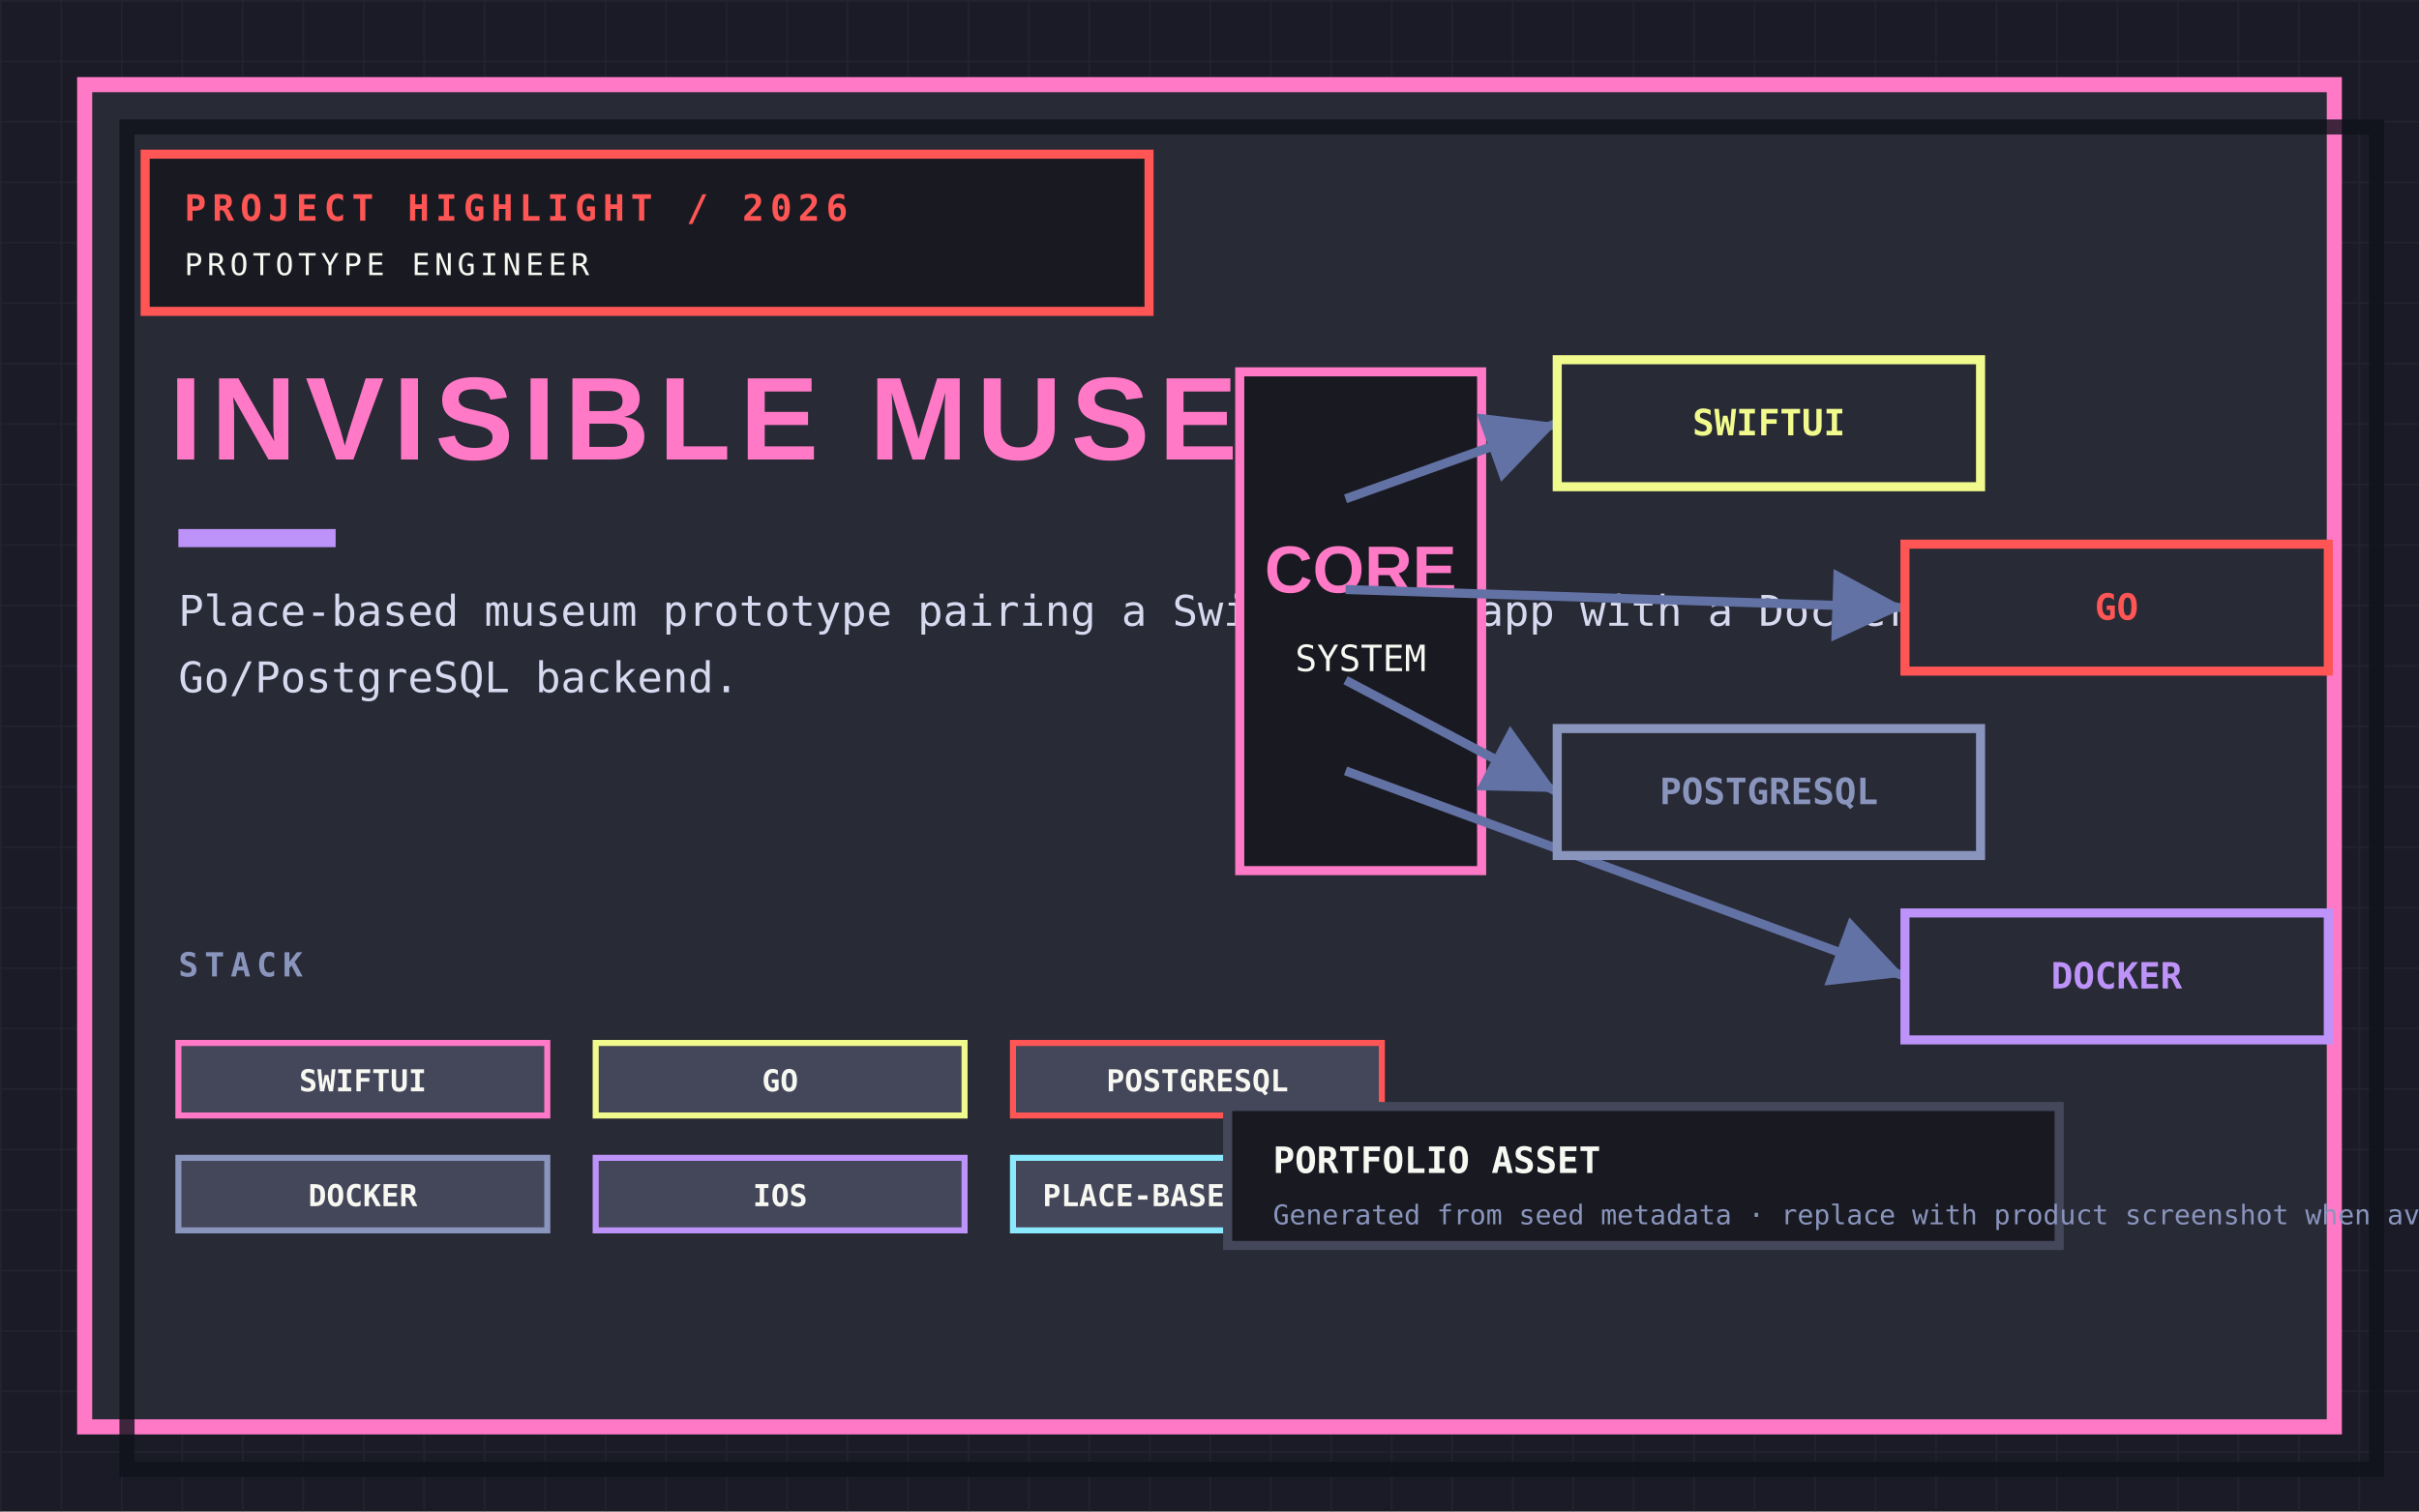
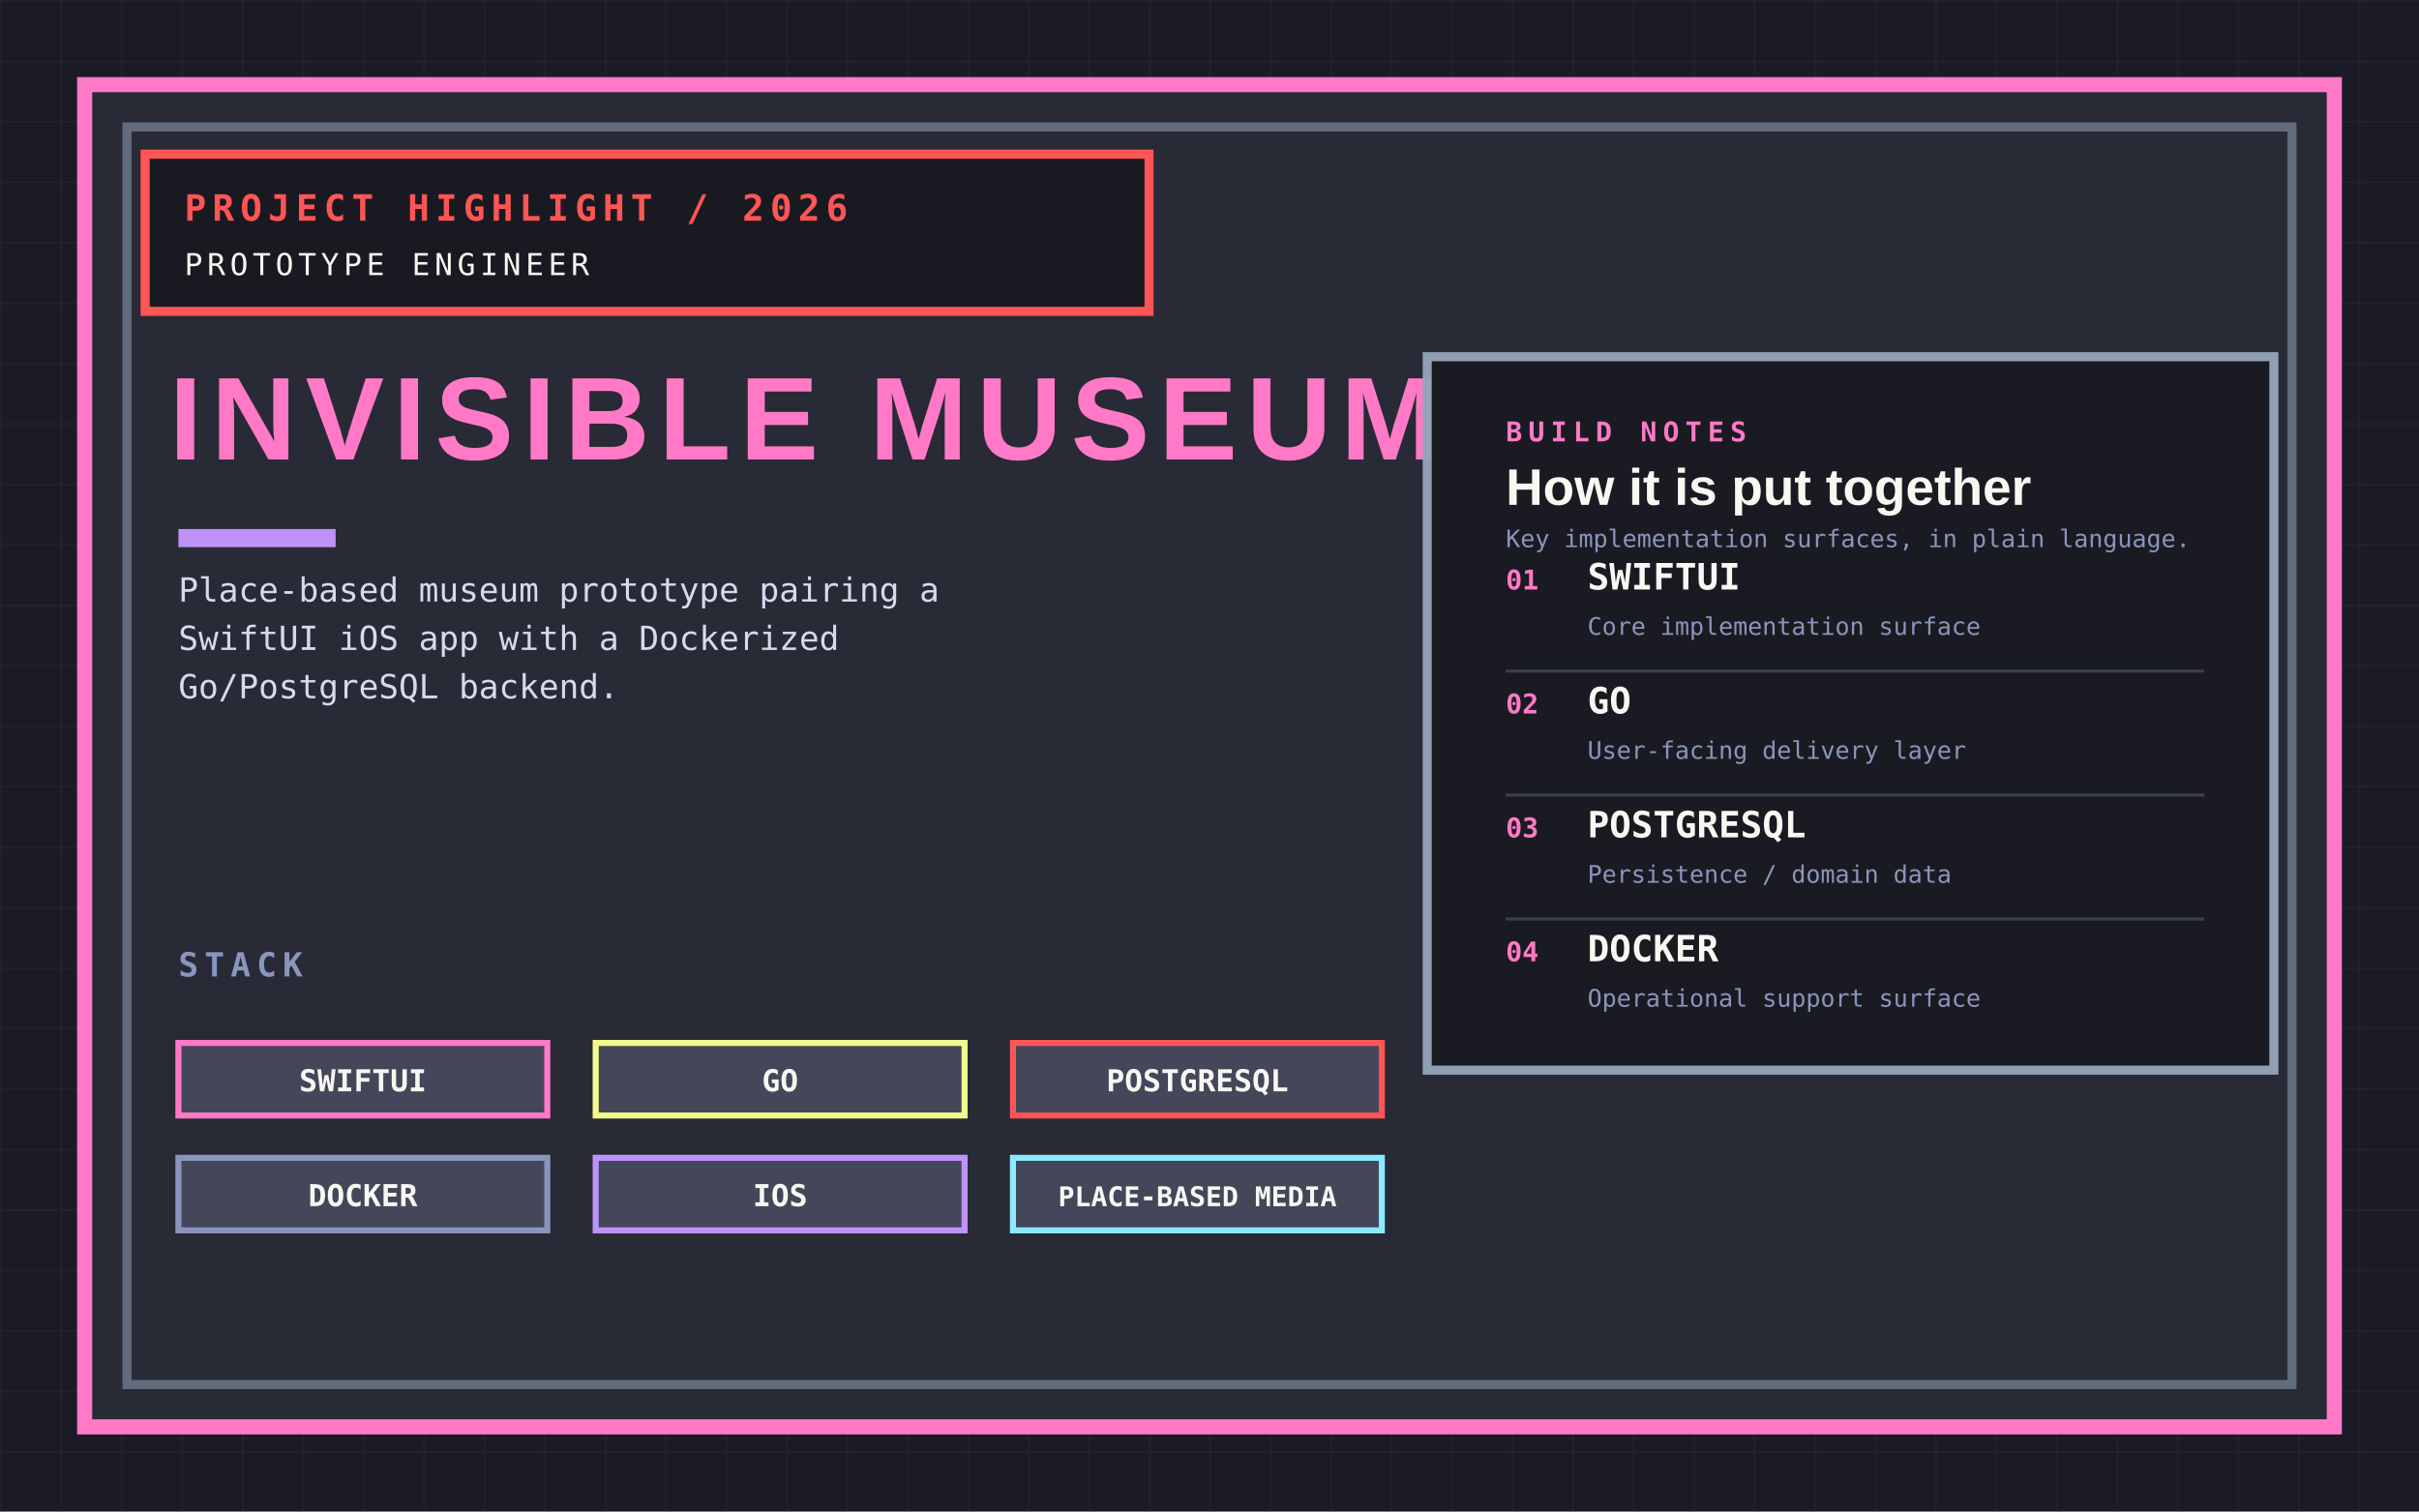
<svg xmlns="http://www.w3.org/2000/svg" viewBox="0 0 1600 1000" role="img" aria-labelledby="title desc">
  <defs>
    <marker id="arrow" markerWidth="12" markerHeight="12" refX="10" refY="6" orient="auto">
      <path d="M2 2 L10 6 L2 10 Z" fill="#6272a4" />
    </marker>
    <pattern id="grid" width="40" height="40" patternUnits="userSpaceOnUse">
      <path d="M40 0H0V40" fill="none" stroke="#282a36" stroke-width="2" opacity="0.55" />
    </pattern>
  </defs>
  <rect width="1600" height="1000" fill="#1a1b26" />
  <rect width="1600" height="1000" fill="url(#grid)" />
  <rect x="56" y="56" width="1488" height="888" fill="#282a36" stroke="#ff79c6" stroke-width="10" />
-   <rect x="84" y="84" width="1488" height="888" fill="none" stroke="#0f111a" stroke-width="10" opacity="0.8" />
+   <rect x="84" y="84" width="1432" height="832" fill="none" stroke="#94a3b8" stroke-width="6" opacity="0.55" />
  <rect x="96" y="102" width="664" height="104" fill="#191a21" stroke="#ff5555" stroke-width="6" />
  <text x="122" y="146" fill="#ff5555" font-family="JetBrains Mono, monospace" font-size="24" font-weight="700" letter-spacing="4">PROJECT HIGHLIGHT / 2026</text>
  <text x="122" y="182" fill="#f8f8f2" font-family="JetBrains Mono, monospace" font-size="20" letter-spacing="3">PROTOTYPE ENGINEER</text>
  <text x="112" y="304" fill="#ff79c6" font-family="Space Grotesk, Arial, sans-serif" font-size="78" font-weight="800" letter-spacing="6">INVISIBLE MUSEUM</text>
  <rect x="118" y="350" width="104" height="12" fill="#bd93f9" />
-   <text x="118" y="414" fill="#d7d9ef" font-family="JetBrains Mono, monospace" font-size="28">Place-based museum prototype pairing a SwiftUI iOS app with a Dockerized</text>
-   <text x="118" y="458" fill="#d7d9ef" font-family="JetBrains Mono, monospace" font-size="28">Go/PostgreSQL backend.</text>
+   <text x="118" y="398" fill="#d7d9ef" font-family="JetBrains Mono, monospace" font-size="22">Place-based museum prototype pairing a</text>
+   <text x="118" y="430" fill="#d7d9ef" font-family="JetBrains Mono, monospace" font-size="22">SwiftUI iOS app with a Dockerized</text>
+   <text x="118" y="462" fill="#d7d9ef" font-family="JetBrains Mono, monospace" font-size="22">Go/PostgreSQL backend.</text>
  <text x="118" y="646" fill="#8a95bd" font-family="JetBrains Mono, monospace" font-size="22" font-weight="700" letter-spacing="4">STACK</text>
  <rect x="118" y="690" width="244" height="48" fill="#44475a" stroke="#ff79c6" stroke-width="4" />
  <text x="240" y="722" text-anchor="middle" fill="#f8f8f2" font-family="JetBrains Mono, monospace" font-size="20" font-weight="700">SWIFTUI</text>
  <rect x="394" y="690" width="244" height="48" fill="#44475a" stroke="#f1fa8c" stroke-width="4" />
  <text x="516" y="722" text-anchor="middle" fill="#f8f8f2" font-family="JetBrains Mono, monospace" font-size="20" font-weight="700">GO</text>
  <rect x="670" y="690" width="244" height="48" fill="#44475a" stroke="#ff5555" stroke-width="4" />
  <text x="792" y="722" text-anchor="middle" fill="#f8f8f2" font-family="JetBrains Mono, monospace" font-size="20" font-weight="700">POSTGRESQL</text>
  <rect x="118" y="766" width="244" height="48" fill="#44475a" stroke="#8a95bd" stroke-width="4" />
  <text x="240" y="798" text-anchor="middle" fill="#f8f8f2" font-family="JetBrains Mono, monospace" font-size="20" font-weight="700">DOCKER</text>
  <rect x="394" y="766" width="244" height="48" fill="#44475a" stroke="#bd93f9" stroke-width="4" />
  <text x="516" y="798" text-anchor="middle" fill="#f8f8f2" font-family="JetBrains Mono, monospace" font-size="20" font-weight="700">IOS</text>
  <rect x="670" y="766" width="244" height="48" fill="#44475a" stroke="#8be9fd" stroke-width="4" />
-   <text x="792" y="798" text-anchor="middle" fill="#f8f8f2" font-family="JetBrains Mono, monospace" font-size="20" font-weight="700">PLACE-BASED MEDIA</text>
-   <rect x="820" y="246" width="160" height="330" fill="#191a21" stroke="#ff79c6" stroke-width="6" />
-   <text x="900" y="392" text-anchor="middle" fill="#ff79c6" font-family="Space Grotesk, Arial, sans-serif" font-size="44" font-weight="800">CORE</text>
-   <text x="900" y="444" text-anchor="middle" fill="#f8f8f2" font-family="JetBrains Mono, monospace" font-size="24">SYSTEM</text>
-   <path d="M890 330 L1030 280" stroke="#6272a4" stroke-width="6" fill="none" marker-end="url(#arrow)" />
-   <path d="M890 390 L1260 402" stroke="#6272a4" stroke-width="6" fill="none" marker-end="url(#arrow)" />
-   <path d="M890 450 L1030 524" stroke="#6272a4" stroke-width="6" fill="none" marker-end="url(#arrow)" />
-   <path d="M890 510 L1260 646" stroke="#6272a4" stroke-width="6" fill="none" marker-end="url(#arrow)" />
-   <rect x="1030" y="238" width="280" height="84" fill="#282a36" stroke="#f1fa8c" stroke-width="6" />
-   <text x="1170" y="288" text-anchor="middle" fill="#f1fa8c" font-family="JetBrains Mono, monospace" font-size="24" font-weight="700">SWIFTUI</text>
-   <rect x="1260" y="360" width="280" height="84" fill="#282a36" stroke="#ff5555" stroke-width="6" />
-   <text x="1400" y="410" text-anchor="middle" fill="#ff5555" font-family="JetBrains Mono, monospace" font-size="24" font-weight="700">GO</text>
-   <rect x="1030" y="482" width="280" height="84" fill="#282a36" stroke="#8a95bd" stroke-width="6" />
-   <text x="1170" y="532" text-anchor="middle" fill="#8a95bd" font-family="JetBrains Mono, monospace" font-size="24" font-weight="700">POSTGRESQL</text>
-   <rect x="1260" y="604" width="280" height="84" fill="#282a36" stroke="#bd93f9" stroke-width="6" />
-   <text x="1400" y="654" text-anchor="middle" fill="#bd93f9" font-family="JetBrains Mono, monospace" font-size="24" font-weight="700">DOCKER</text>
-   <rect x="812" y="732" width="550" height="92" fill="#191a21" stroke="#44475a" stroke-width="6" />
-   <text x="842" y="776" fill="#f8f8f2" font-family="JetBrains Mono, monospace" font-size="24" font-weight="700">PORTFOLIO ASSET</text>
-   <text x="842" y="810" fill="#8a95bd" font-family="JetBrains Mono, monospace" font-size="18">Generated from seed metadata · replace with product screenshot when available</text>
+   <text x="792" y="798" text-anchor="middle" fill="#f8f8f2" font-family="JetBrains Mono, monospace" font-size="18" font-weight="700" textLength="210" lengthAdjust="spacingAndGlyphs">PLACE-BASED MEDIA</text>
+   <rect x="944" y="236" width="560" height="472" fill="#191a21" stroke="#94a3b8" stroke-width="6" opacity="0.96" />
+   <text x="996" y="292" fill="#ff79c6" font-family="JetBrains Mono, monospace" font-size="18" font-weight="700" letter-spacing="4">BUILD NOTES</text>
+   <text x="996" y="334" fill="#f8f8f2" font-family="Space Grotesk, Arial, sans-serif" font-size="34" font-weight="800">How it is put together</text>
+   <text x="996" y="362" fill="#8a95bd" font-family="JetBrains Mono, monospace" font-size="16">Key implementation surfaces, in plain language.</text>
+   <text x="996" y="390" fill="#ff79c6" font-family="JetBrains Mono, monospace" font-size="18" font-weight="700">01</text>
+   <text x="1050" y="390" fill="#f8f8f2" font-family="JetBrains Mono, monospace" font-size="24" font-weight="700">SWIFTUI</text>
+   <text x="1050" y="420" fill="#8a95bd" font-family="JetBrains Mono, monospace" font-size="16">Core implementation surface</text>
+   <line x1="996" y1="444" x2="1458" y2="444" stroke="#44475a" stroke-width="2" opacity="0.8" />
+   <text x="996" y="472" fill="#ff79c6" font-family="JetBrains Mono, monospace" font-size="18" font-weight="700">02</text>
+   <text x="1050" y="472" fill="#f8f8f2" font-family="JetBrains Mono, monospace" font-size="24" font-weight="700">GO</text>
+   <text x="1050" y="502" fill="#8a95bd" font-family="JetBrains Mono, monospace" font-size="16">User-facing delivery layer</text>
+   <line x1="996" y1="526" x2="1458" y2="526" stroke="#44475a" stroke-width="2" opacity="0.8" />
+   <text x="996" y="554" fill="#ff79c6" font-family="JetBrains Mono, monospace" font-size="18" font-weight="700">03</text>
+   <text x="1050" y="554" fill="#f8f8f2" font-family="JetBrains Mono, monospace" font-size="24" font-weight="700">POSTGRESQL</text>
+   <text x="1050" y="584" fill="#8a95bd" font-family="JetBrains Mono, monospace" font-size="16">Persistence / domain data</text>
+   <line x1="996" y1="608" x2="1458" y2="608" stroke="#44475a" stroke-width="2" opacity="0.8" />
+   <text x="996" y="636" fill="#ff79c6" font-family="JetBrains Mono, monospace" font-size="18" font-weight="700">04</text>
+   <text x="1050" y="636" fill="#f8f8f2" font-family="JetBrains Mono, monospace" font-size="24" font-weight="700">DOCKER</text>
+   <text x="1050" y="666" fill="#8a95bd" font-family="JetBrains Mono, monospace" font-size="16">Operational support surface</text>
</svg>
